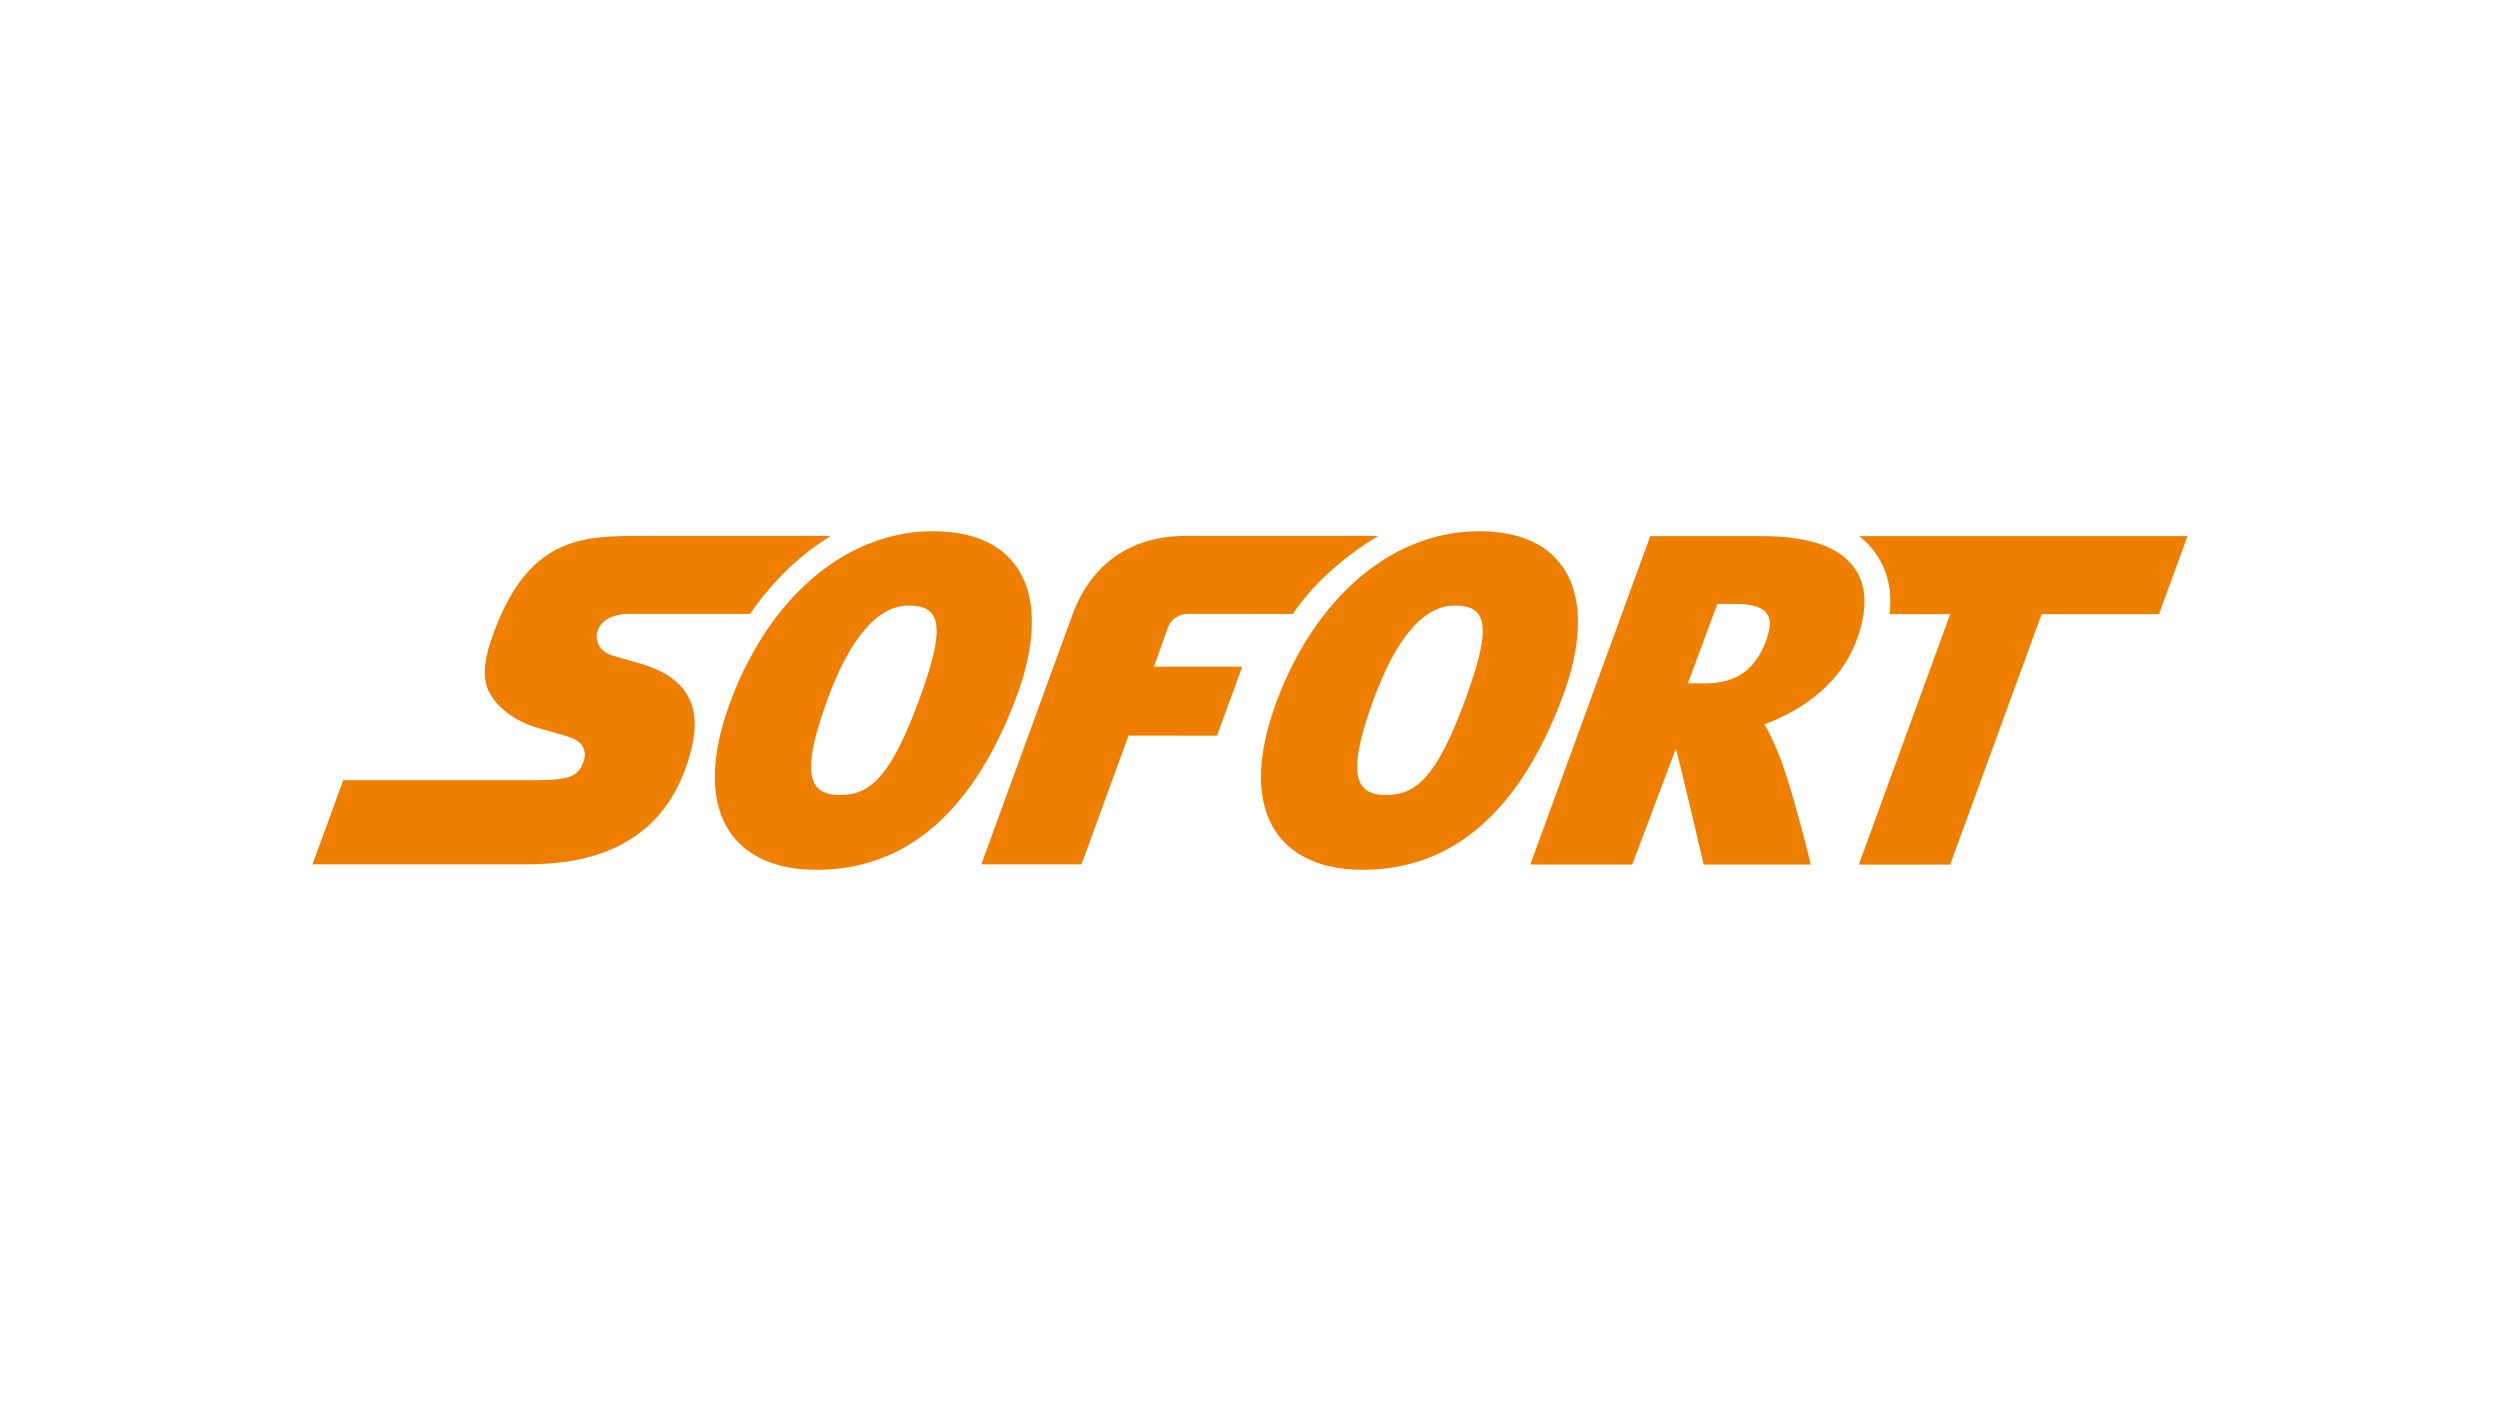
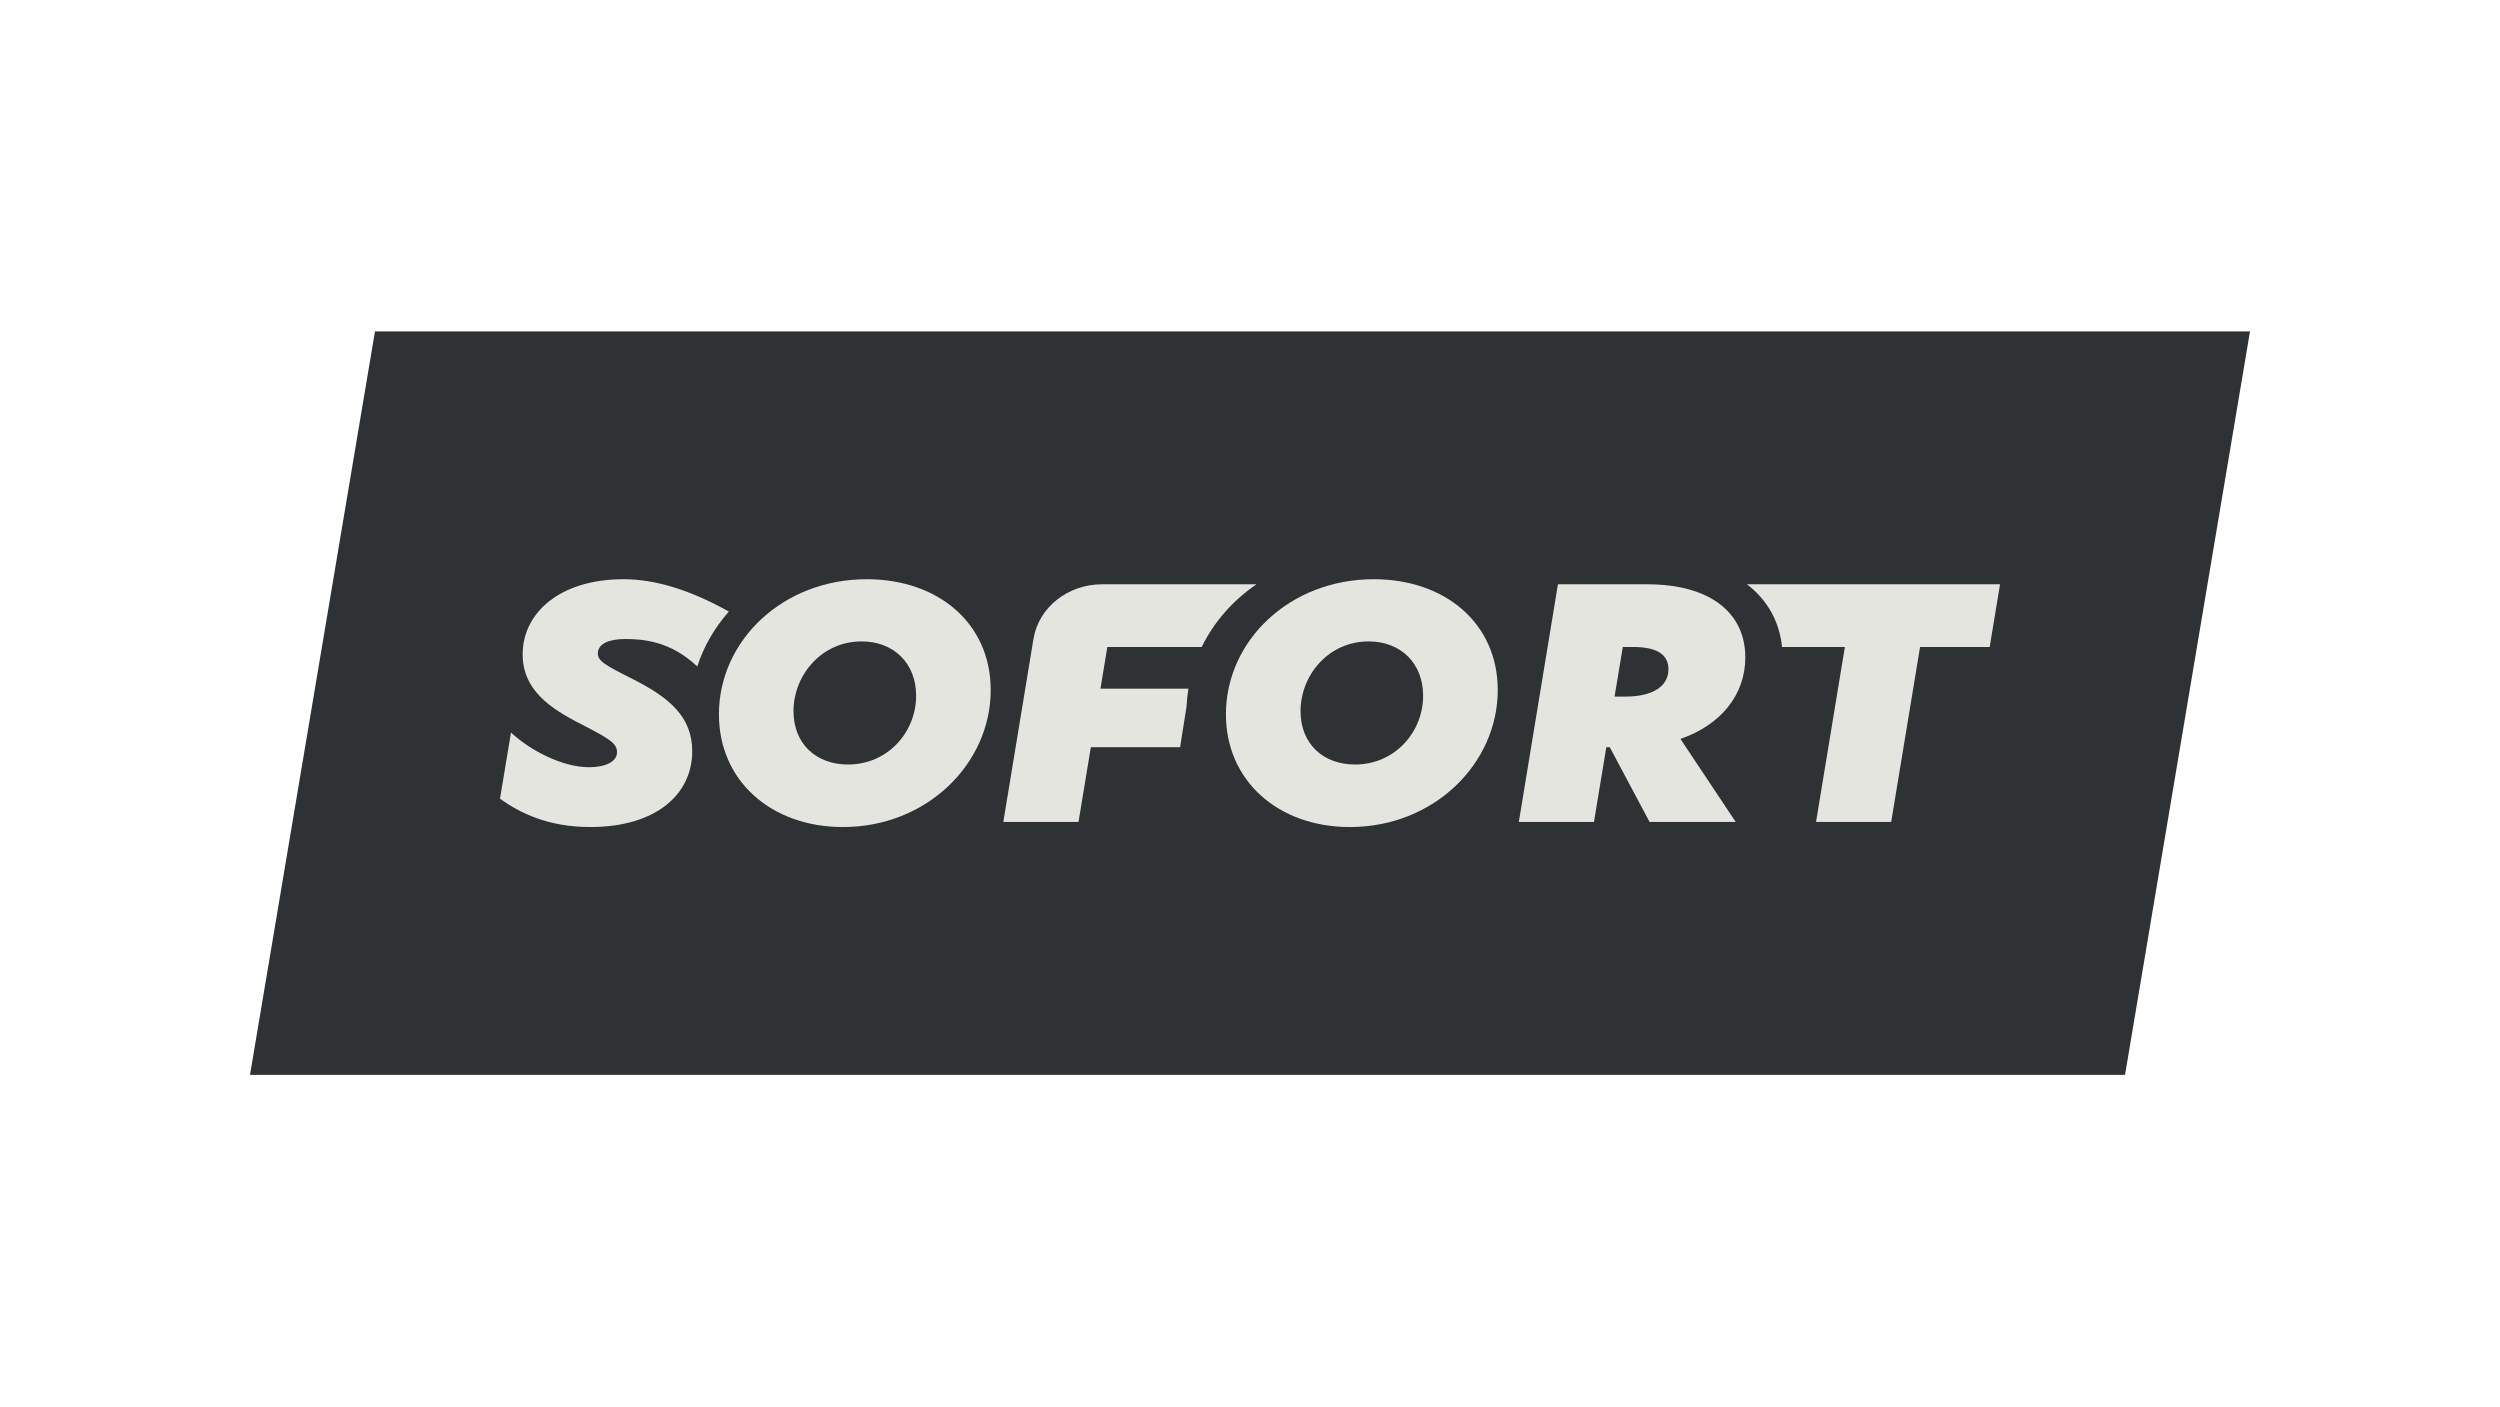
- <svg xmlns="http://www.w3.org/2000/svg" width="640" height="360" viewBox="0 0 640 360">
-   <path fill="#EE7F00" d="M158.747,196 C152.182,196 145.816,197.504 139.836,200.311 C131.297,204.343 123.55,211.066 117.227,219.989 C113.119,225.781 109.602,232.495 106.849,240.004 C101.658,254.179 101.716,265.676 107.023,273.253 C110.033,277.535 116.289,282.652 129.008,282.667 L129.057,282.667 C152.226,282.667 169.522,267.528 180.475,237.669 C183.368,229.769 187.186,215.025 180.209,205.076 C175.995,199.062 168.786,196.01 158.747,196 L158.747,196 Z M298.549,196 C291.989,196 285.617,197.504 279.642,200.311 C271.098,204.343 263.358,211.066 257.034,219.989 C252.922,225.781 249.409,232.495 246.656,240.004 C241.46,254.179 241.523,265.676 246.835,273.253 C249.839,277.535 256.09,282.652 268.819,282.667 L268.859,282.667 C292.033,282.667 309.333,267.528 320.277,237.669 C323.18,229.769 326.988,215.025 320.016,205.076 C315.797,199.062 308.588,196.01 298.549,196 L298.549,196 Z M84.338,197.2 C76.713,197.2 69.306,197.2 62.668,200.556 C56.035,203.913 50.176,210.632 45.667,224.068 C44.689,226.957 44.172,229.446 44.105,231.607 C44.037,233.772 44.414,235.614 45.237,237.215 C46.253,239.169 47.898,241.006 49.954,242.554 C52.015,244.107 54.477,245.367 57.133,246.172 C57.235,246.201 58.629,246.596 60.322,247.079 C62.006,247.561 63.975,248.139 65.223,248.515 C65.953,248.737 66.756,249.027 67.481,249.466 C68.212,249.895 68.866,250.473 69.277,251.274 C69.548,251.804 69.693,252.388 69.708,253.01 C69.727,253.637 69.62,254.313 69.373,255.027 C68.754,256.85 67.815,258.027 66.025,258.745 C64.245,259.464 61.618,259.694 57.631,259.723 L7.867,259.723 L0,281.267 L53.267,281.267 C58.28,281.267 67.443,281.267 76.248,277.535 C85.053,273.807 93.502,266.355 97.077,251.438 C98.422,245.834 98.006,241.267 95.804,237.678 C93.593,234.095 89.597,231.491 83.777,229.827 C83.777,229.827 82.476,229.45 80.942,229.011 C79.418,228.572 77.652,228.071 76.752,227.811 C75.262,227.386 74.115,226.528 73.438,225.433 C72.765,224.343 72.562,223.017 72.944,221.661 C73.346,220.253 74.314,219.129 75.707,218.353 C77.11,217.581 78.948,217.157 81.096,217.157 L112.06,217.157 C112.278,216.844 112.476,216.502 112.694,216.188 C118.35,208.211 125.196,201.758 132.695,197.2 L84.338,197.2 L84.338,197.2 Z M223.51,197.2 C209.731,197.2 199.474,204.15 194.631,217.157 L171.224,281.267 L196.867,281.267 L208.894,248.313 L231.556,248.328 L238.004,230.676 L215.416,230.661 L219.054,220.441 C219.809,218.609 221.623,217.152 224.274,217.152 C225.75,217.152 242.388,217.157 250.995,217.162 C251.217,216.843 251.416,216.502 251.633,216.188 C257.289,208.211 265.296,201.758 272.795,197.2 L223.51,197.2 L223.51,197.2 Z M342.469,197.247 L311.761,281.319 L337.844,281.319 L349.005,251.726 C349.552,252.947 356.137,281.319 356.137,281.319 L383.559,281.319 C383.559,281.319 378.572,260.47 374.904,252.049 C373.961,249.884 372.978,247.458 371.662,245.428 C379.408,242.558 390.632,236.399 395.281,223.918 C398.136,216.244 397.972,210.042 394.798,205.494 C390.952,199.972 383.124,197.261 370.86,197.247 L342.469,197.247 Z M395.968,197.248 C397.618,198.55 399.04,200.035 400.225,201.733 C403.259,206.093 404.419,211.273 403.728,217.21 L419.259,217.21 L395.852,281.34 L419.239,281.34 L442.66,217.21 L472.709,217.21 L480,197.248 L395.968,197.248 L395.968,197.248 Z M359.654,214.604 L363.96,214.604 C371.832,214.61 374.768,216.905 372.102,224.067 C369.601,230.79 365.102,234.943 356.548,234.943 L356.514,234.943 L352.087,234.938 L359.654,214.604 L359.654,214.604 Z M152.594,215.021 L152.598,215.021 C160.61,215.031 162.444,219.661 155.41,238.847 L155.409,238.847 C148.181,258.567 142.937,263.53 135.041,263.53 L135.026,263.53 C127.333,263.525 124.634,258.672 131.833,239.043 C137.208,224.391 144.171,215.021 152.594,215.021 L152.594,215.021 Z M292.396,215.021 L292.405,215.021 C300.412,215.031 302.25,219.661 295.211,238.847 C287.987,258.567 282.738,263.53 274.847,263.53 L274.829,263.53 C267.131,263.525 264.446,258.672 271.64,239.043 C277.01,224.391 283.977,215.021 292.396,215.021 L292.396,215.021 Z" transform="translate(80 -60)" />
+ <svg xmlns="http://www.w3.org/2000/svg" width="640" height="360" viewBox="0 0 640 360" version="1.1" id="svg184">
+   <defs id="defs188" />
+   <g id="g658" transform="translate(-280.6238,-55.44174)">
+     <path fill-rule="evenodd" clip-rule="evenodd" d="M 824.633,330.606 H 344.624 l 31.993,-190.329 h 480.007 z" fill="#2e3235" id="path307" style="stroke-width:4.784" />
+     <path fill-rule="evenodd" clip-rule="evenodd" d="m 497.714,251.158 c -8.196,0 -13.953,-5.332 -13.953,-13.657 0,-9.213 7.157,-17.86 17.441,-17.86 8.195,0 13.953,5.576 13.953,13.902 0,9.214 -7.157,17.615 -17.441,17.615 z m 4.798,-47.437 c -21.539,0 -37.841,15.759 -37.841,34.588 0,17.052 13.423,28.855 31.734,28.855 21.539,0 37.84,-16.249 37.84,-35.078 0,-17.05 -13.422,-28.365 -31.733,-28.365 z" fill="#e5e5e0" id="path309" style="stroke-width:4.784" />
+     <path fill-rule="evenodd" clip-rule="evenodd" d="m 627.504,251.158 c -8.196,0 -13.942,-5.332 -13.942,-13.657 0,-9.213 7.146,-17.86 17.43,-17.86 8.196,0 13.953,5.576 13.953,13.902 0,9.214 -7.146,17.615 -17.441,17.615 z m 4.798,-47.437 c -21.539,0 -37.841,15.759 -37.841,34.588 0,17.052 13.423,28.855 31.734,28.855 21.539,0 37.852,-16.249 37.852,-35.078 0,-17.05 -13.434,-28.365 -31.745,-28.365 z" fill="#e5e5e0" id="path311" style="stroke-width:4.784" />
+     <path fill-rule="evenodd" clip-rule="evenodd" d="m 696.762,233.772 h -2.811 l 2.111,-12.706 h 2.551 c 5.972,0 9.133,1.793 9.133,5.701 0,4.643 -4.482,7.005 -10.984,7.005 z m 30.661,-10.018 c 0,-11.402 -8.952,-18.732 -25.118,-18.732 h -22.849 l -10.013,60.838 h 19.236 l 3.161,-19.139 h 0.881 l 10.194,19.139 h 22.047 l -14.145,-21.258 c 10.375,-3.585 16.606,-11.319 16.606,-20.848 z" fill="#e5e5e0" id="path313" style="stroke-width:4.784" />
+     <path fill-rule="evenodd" clip-rule="evenodd" d="m 442.624,229.293 c -7.293,-3.666 -8.952,-4.643 -8.952,-6.597 0,-2.444 2.89,-3.666 6.932,-3.666 4.64,0 11.65,0.517 18.514,7.027 1.705,-5.216 4.47,-9.965 8.094,-14.055 -9.731,-5.437 -18.694,-8.28 -26.958,-8.28 -16.426,0 -25.829,8.715 -25.829,19.219 0,9.039 6.852,13.763 15.026,17.915 7.293,3.748 9.133,4.889 9.133,7.171 0,2.443 -3.07,3.825 -7.112,3.825 -7.033,0 -15.206,-4.396 -20.038,-8.876 l -2.811,16.94 c 5.013,3.581 12.215,7.245 23.109,7.245 16.956,0 26.101,-8.466 26.101,-19.379 0,-8.88 -5.893,-13.764 -15.206,-18.488 z" fill="#e5e5e0" id="path315" style="stroke-width:4.784" />
+     <path fill-rule="evenodd" clip-rule="evenodd" d="m 584.865,231.734 h -22.522 l 1.761,-10.668 h 24.158 c 3.127,-6.417 7.97,-11.904 14.01,-16.044 H 562.738 c -8.771,0 -16.222,5.936 -17.543,13.969 l -7.722,46.869 h 19.248 l 3.161,-19.139 h 22.849 l 1.649,-10.402 c 0.079,-1.555 0.237,-3.083 0.485,-4.585 z" fill="#e5e5e0" id="path317" style="stroke-width:4.784" />
+     <path fill-rule="evenodd" clip-rule="evenodd" d="m 727.841,205.022 c 5.137,3.919 8.309,9.398 8.986,16.044 h 16.087 l -7.383,44.794 h 19.236 l 7.395,-44.794 h 17.825 l 2.642,-16.044 z" fill="#e5e5e0" id="path319" style="stroke-width:4.784" />
+   </g>
</svg>
